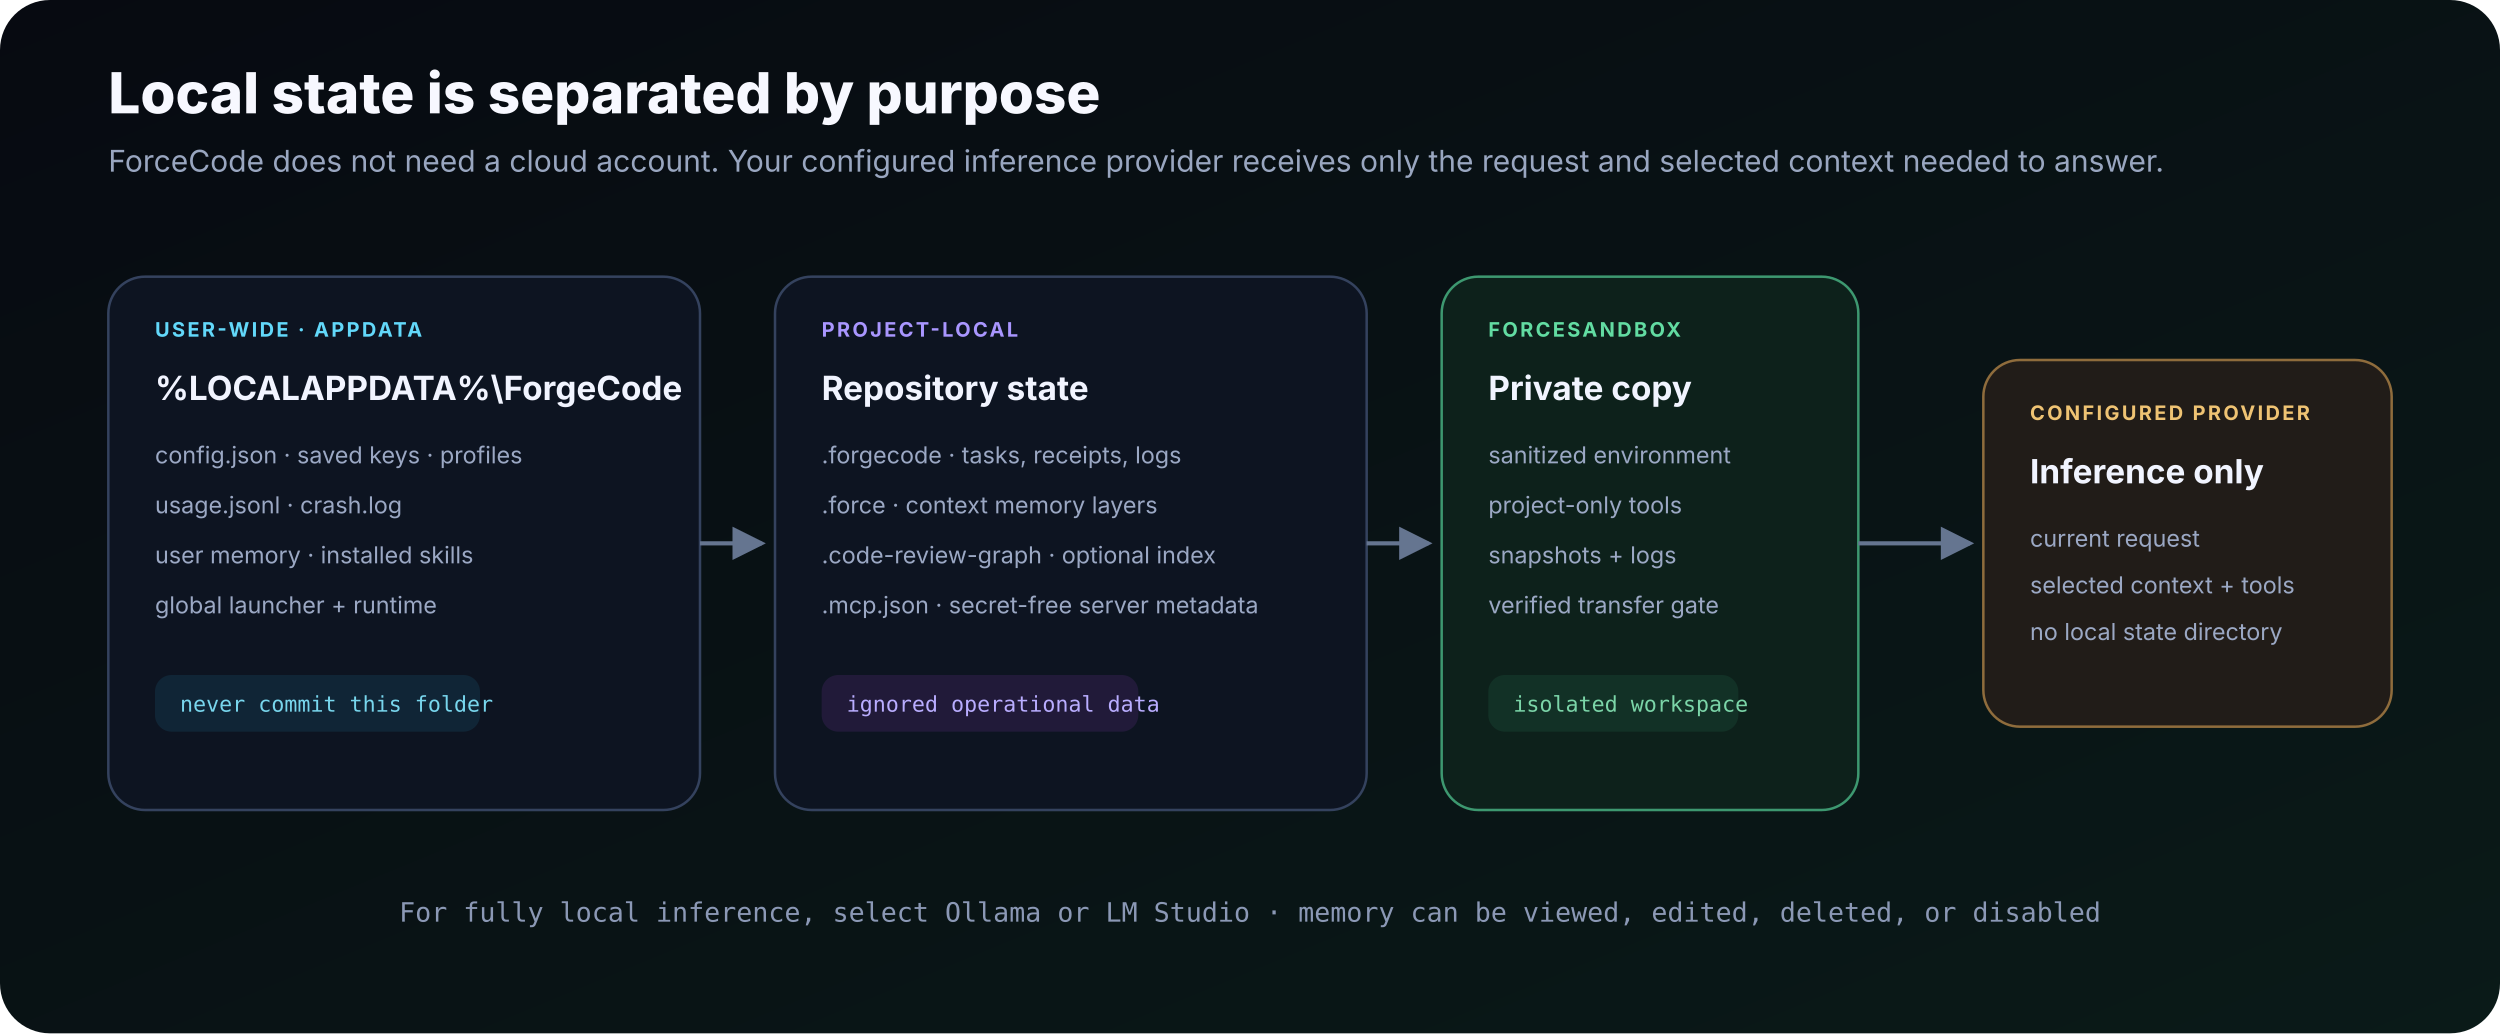
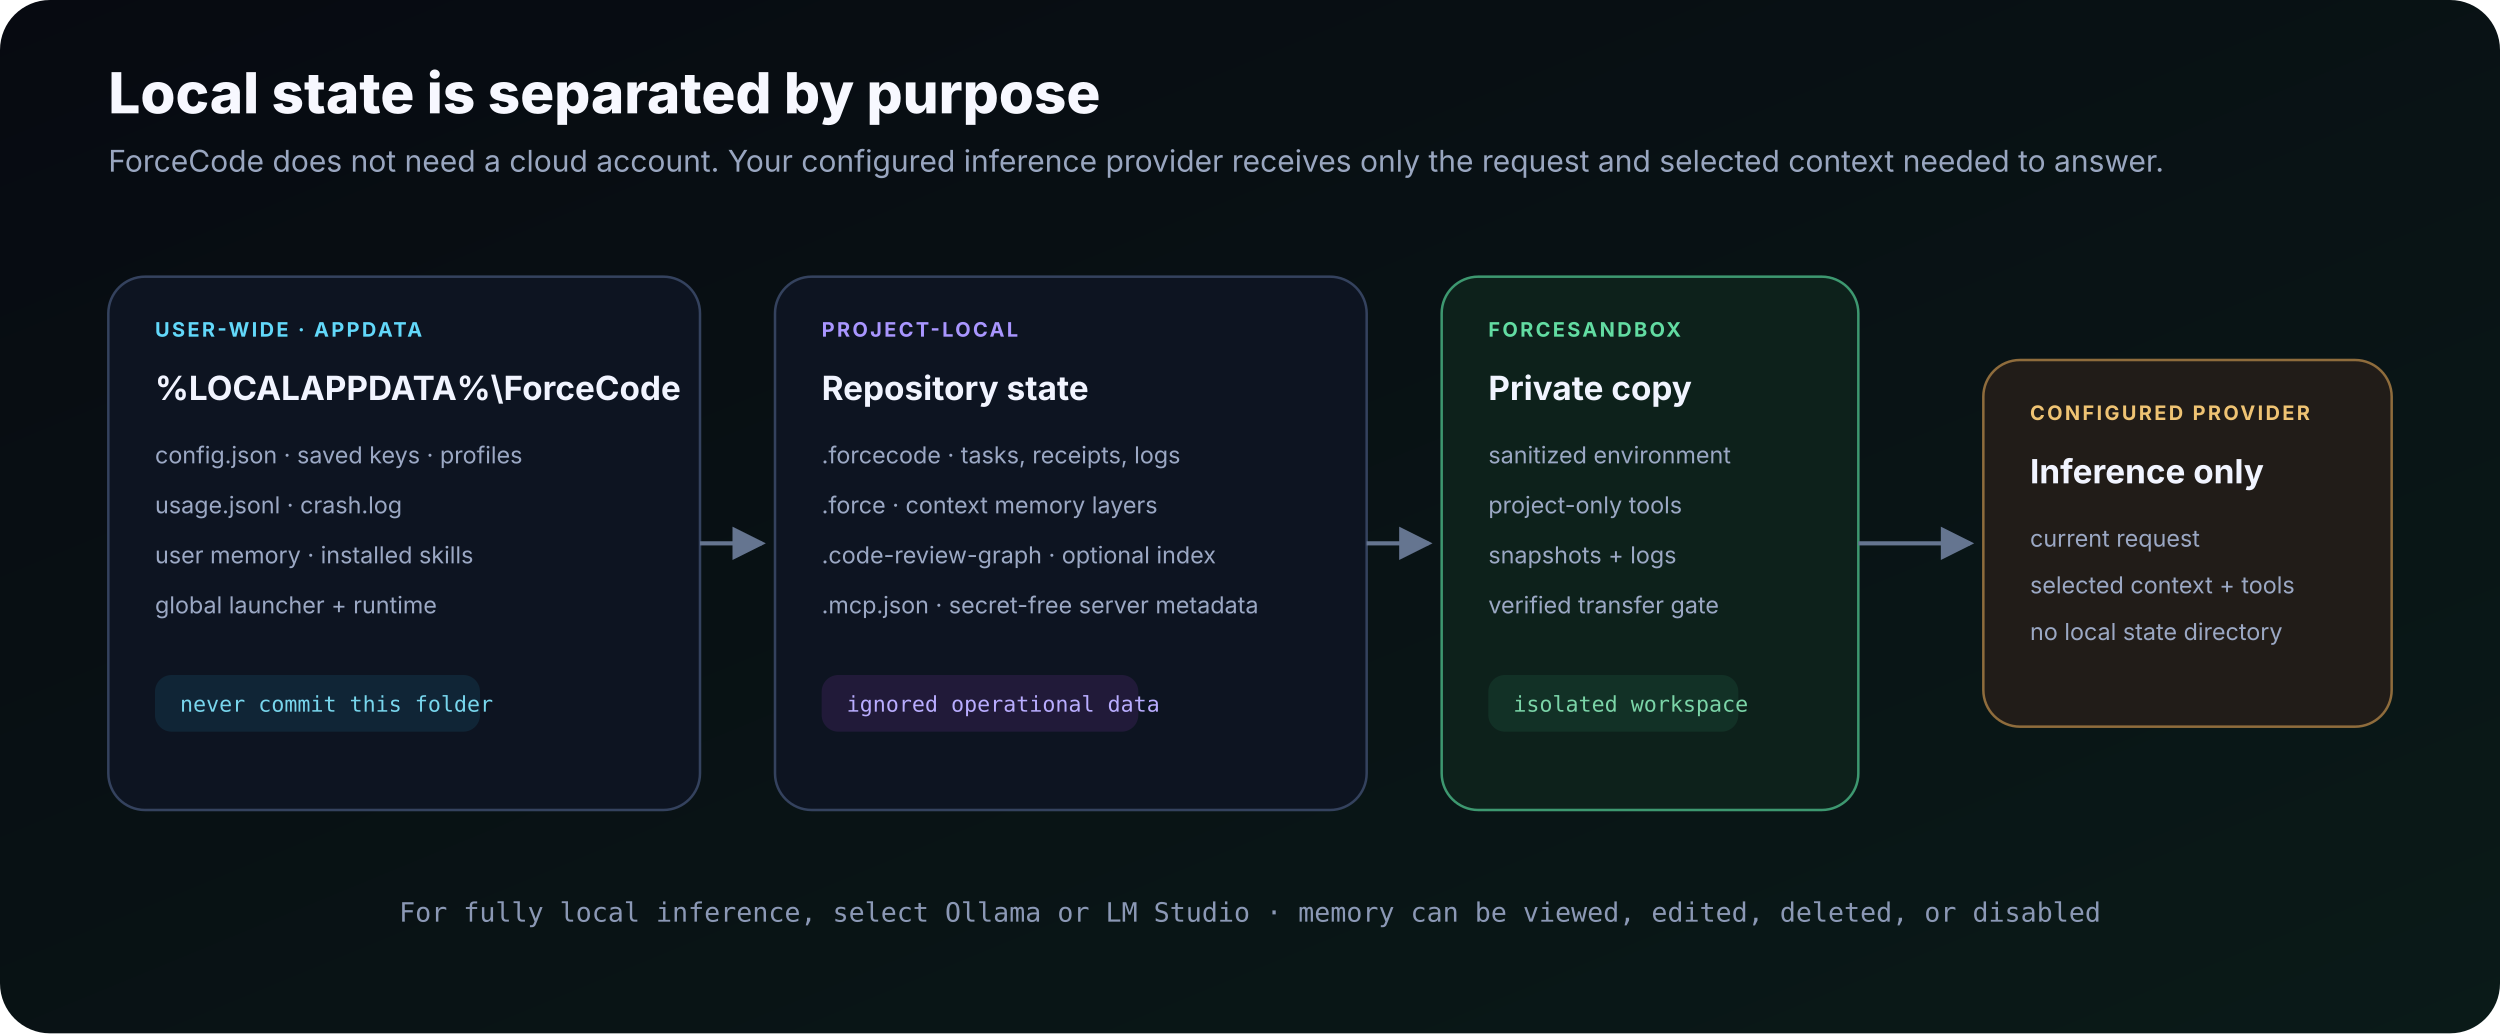
<svg xmlns="http://www.w3.org/2000/svg" width="1500" height="620" viewBox="0 0 1500 620" role="img" aria-labelledby="title desc">
  <defs>
    <linearGradient id="bg" x1="0" y1="0" x2="1" y2="1">
      <stop stop-color="#070a11" />
      <stop offset="1" stop-color="#0a1a18" />
    </linearGradient>
    <marker id="a" markerWidth="8" markerHeight="8" refX="7" refY="4" orient="auto">
      <path d="M0 0L8 4 0 8z" fill="#657590" />
    </marker>
    <style>.s{font-family:Inter,"Segoe UI",Arial,sans-serif}.m{font-family:"Cascadia Code",Consolas,monospace}.h{font-size:20px;font-weight:700;fill:#f1f4ff}.p{font-size:14px;fill:#9ba8c4}.k{font-size:12px;font-weight:700;letter-spacing:1.4px}.box{fill:#0d1421;stroke:#34425e;stroke-width:1.5}</style>
  </defs>
  <rect width="1500" height="620" rx="30" fill="url(#bg)" />
  <text x="65" y="68" class="s" font-size="34" font-weight="800" fill="#f7f8ff">Local state is separated by purpose</text>
  <text x="65" y="103" class="s" font-size="18" fill="#99a6c0">ForceCode does not need a cloud account. Your configured inference provider receives only the request and selected context needed to answer.</text>
  <g class="s">
    <rect x="65" y="166" width="355" height="320" rx="22" class="box" />
    <text x="93" y="202" class="k" fill="#62d8fa">USER-WIDE · APPDATA</text>
-     <text x="93" y="240" class="h">%LOCALAPPDATA%\ForgeCode</text>
+     <text x="93" y="240" class="h">%LOCALAPPDATA%\ForceCode</text>
    <text x="93" y="278" class="p">config.json · saved keys · profiles</text>
    <text x="93" y="308" class="p">usage.jsonl · crash.log</text>
    <text x="93" y="338" class="p">user memory · installed skills</text>
    <text x="93" y="368" class="p">global launcher + runtime</text>
    <rect x="93" y="405" width="195" height="34" rx="10" fill="#102536" />
    <text x="108" y="427" class="m" font-size="13" fill="#78d6ed">never commit this folder</text>
    <rect x="465" y="166" width="355" height="320" rx="22" class="box" />
    <text x="493" y="202" class="k" fill="#a996ff">PROJECT-LOCAL</text>
    <text x="493" y="240" class="h">Repository state</text>
-     <text x="493" y="278" class="p">.forgecode · tasks, receipts, logs</text>
+     <text x="493" y="278" class="p">.forcecode · tasks, receipts, logs</text>
    <text x="493" y="308" class="p">.force · context memory layers</text>
    <text x="493" y="338" class="p">.code-review-graph · optional index</text>
    <text x="493" y="368" class="p">.mcp.json · secret-free server metadata</text>
    <rect x="493" y="405" width="190" height="34" rx="10" fill="#211a39" />
    <text x="508" y="427" class="m" font-size="13" fill="#b9adff">ignored operational data</text>
    <rect x="865" y="166" width="250" height="320" rx="22" fill="#0d211b" stroke="#3d9870" stroke-width="1.5" />
    <text x="893" y="202" class="k" fill="#62dca2">FORCESANDBOX</text>
    <text x="893" y="240" class="h">Private copy</text>
    <text x="893" y="278" class="p">sanitized environment</text>
    <text x="893" y="308" class="p">project-only tools</text>
    <text x="893" y="338" class="p">snapshots + logs</text>
    <text x="893" y="368" class="p">verified transfer gate</text>
    <rect x="893" y="405" width="150" height="34" rx="10" fill="#123126" />
    <text x="908" y="427" class="m" font-size="13" fill="#7bd5a8">isolated workspace</text>
    <rect x="1190" y="216" width="245" height="220" rx="22" fill="#211c18" stroke="#8f6c3c" stroke-width="1.5" />
    <text x="1218" y="252" class="k" fill="#efc373">CONFIGURED PROVIDER</text>
    <text x="1218" y="290" class="h">Inference only</text>
    <text x="1218" y="328" class="p">current request</text>
    <text x="1218" y="356" class="p">selected context + tools</text>
    <text x="1218" y="384" class="p">no local state directory</text>
  </g>
  <g fill="none" stroke="#657590" stroke-width="2.5" marker-end="url(#a)">
    <path d="M420 326H457" />
    <path d="M820 326H857" />
    <path d="M1115 326H1182" />
  </g>
  <text x="750" y="553" text-anchor="middle" class="m" font-size="16" fill="#8b98b5">For fully local inference, select Ollama or LM Studio · memory can be viewed, edited, deleted, or disabled</text>
</svg>
